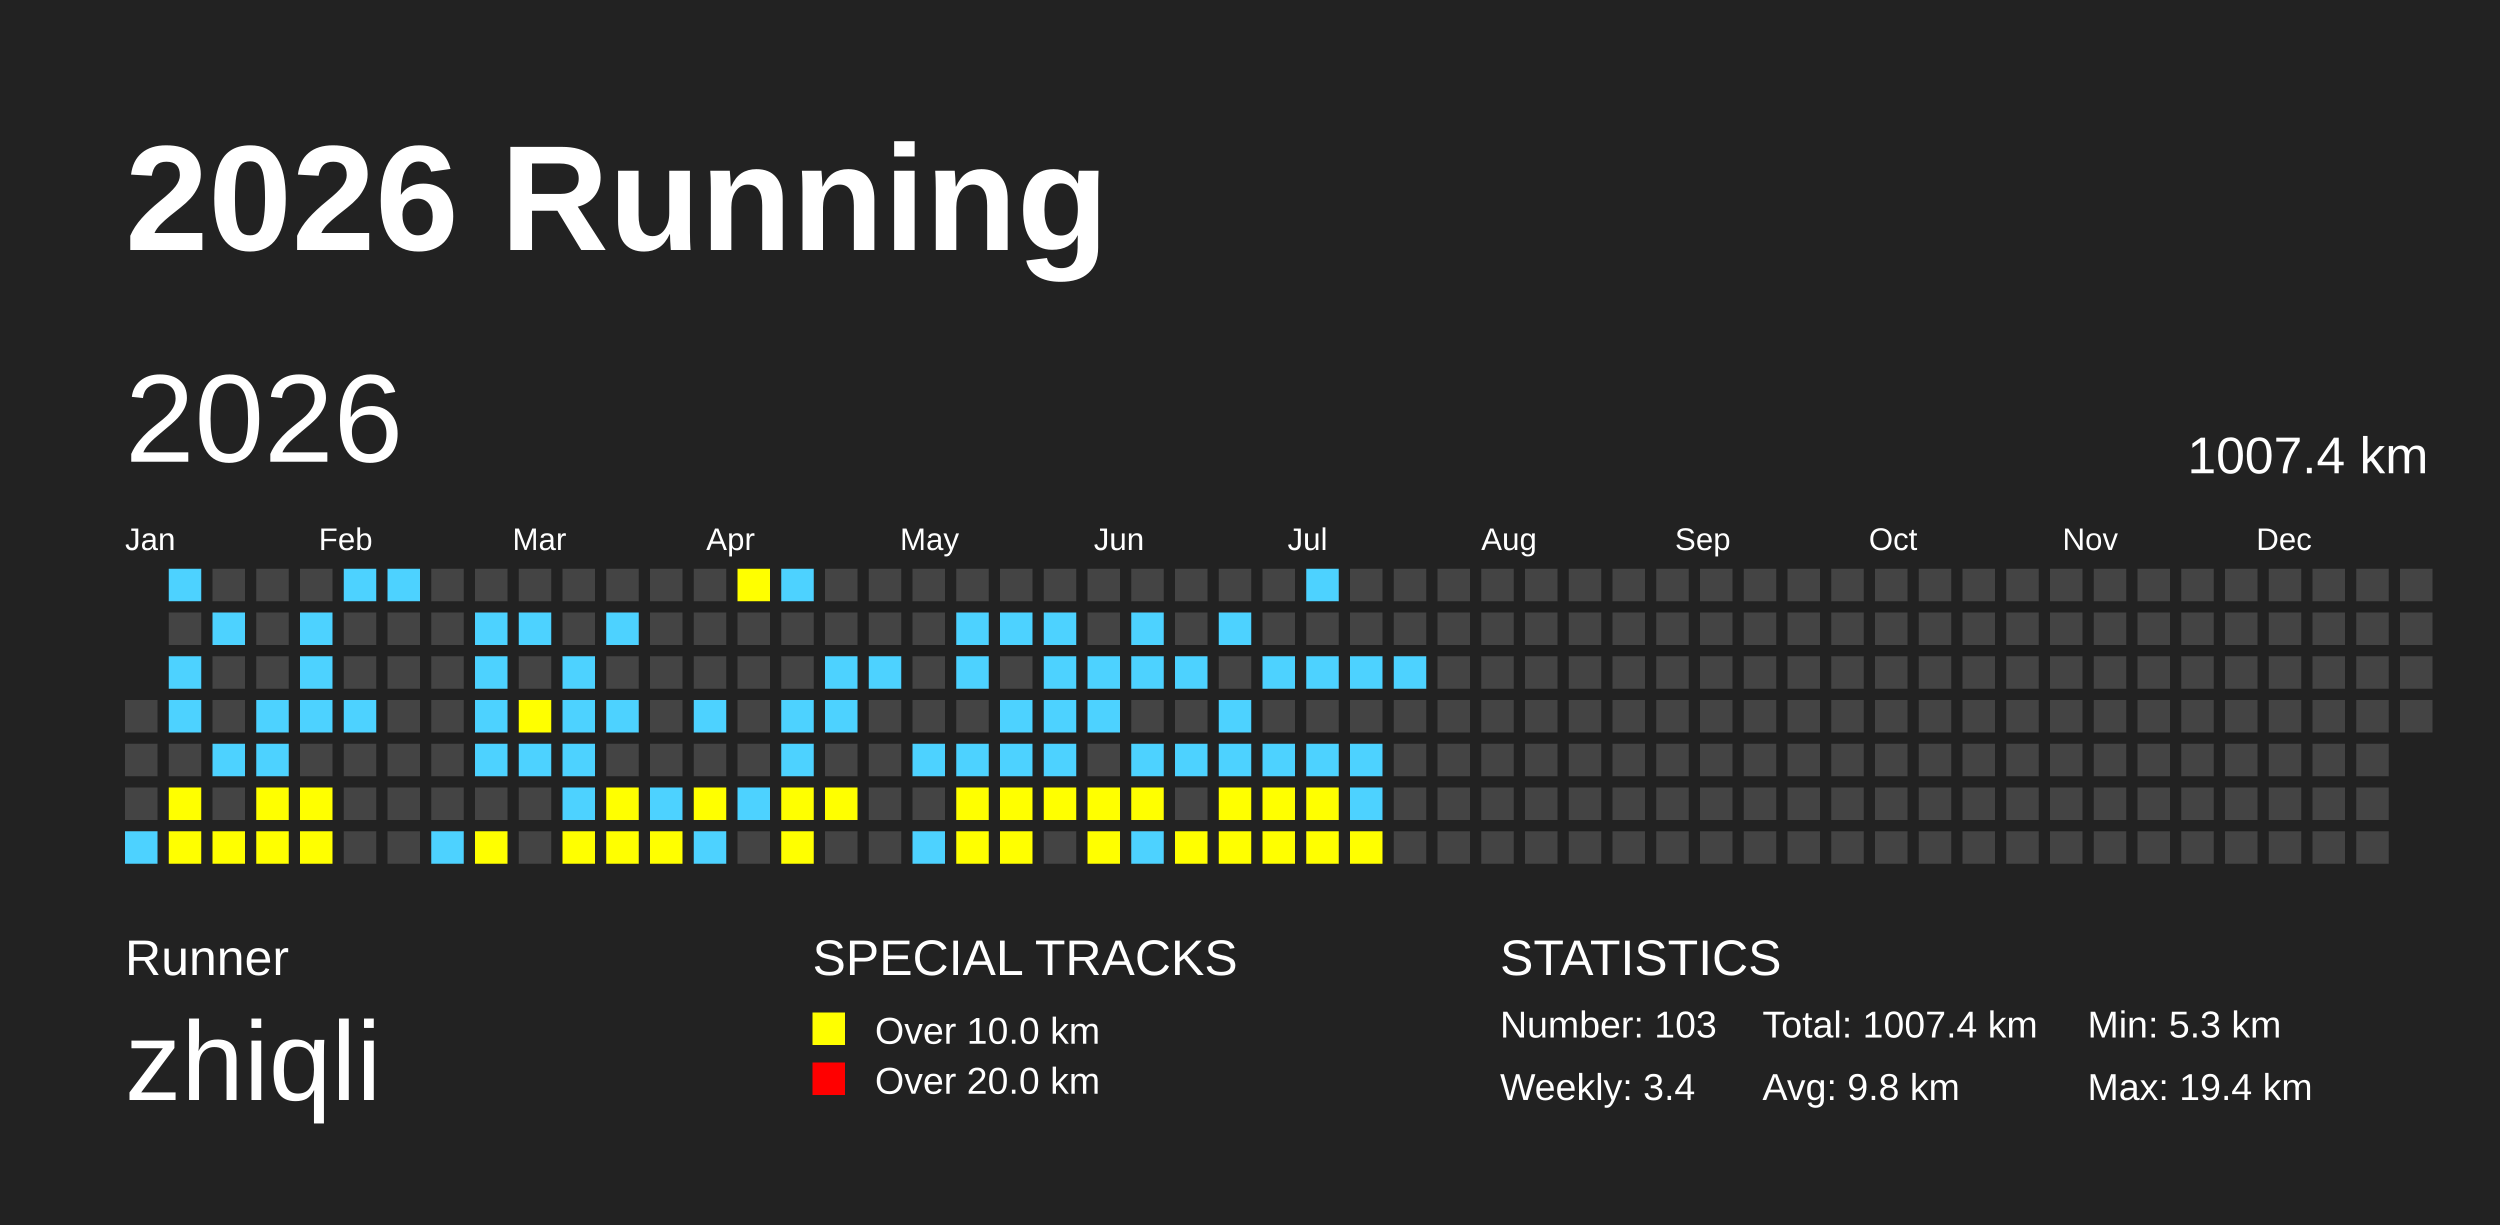
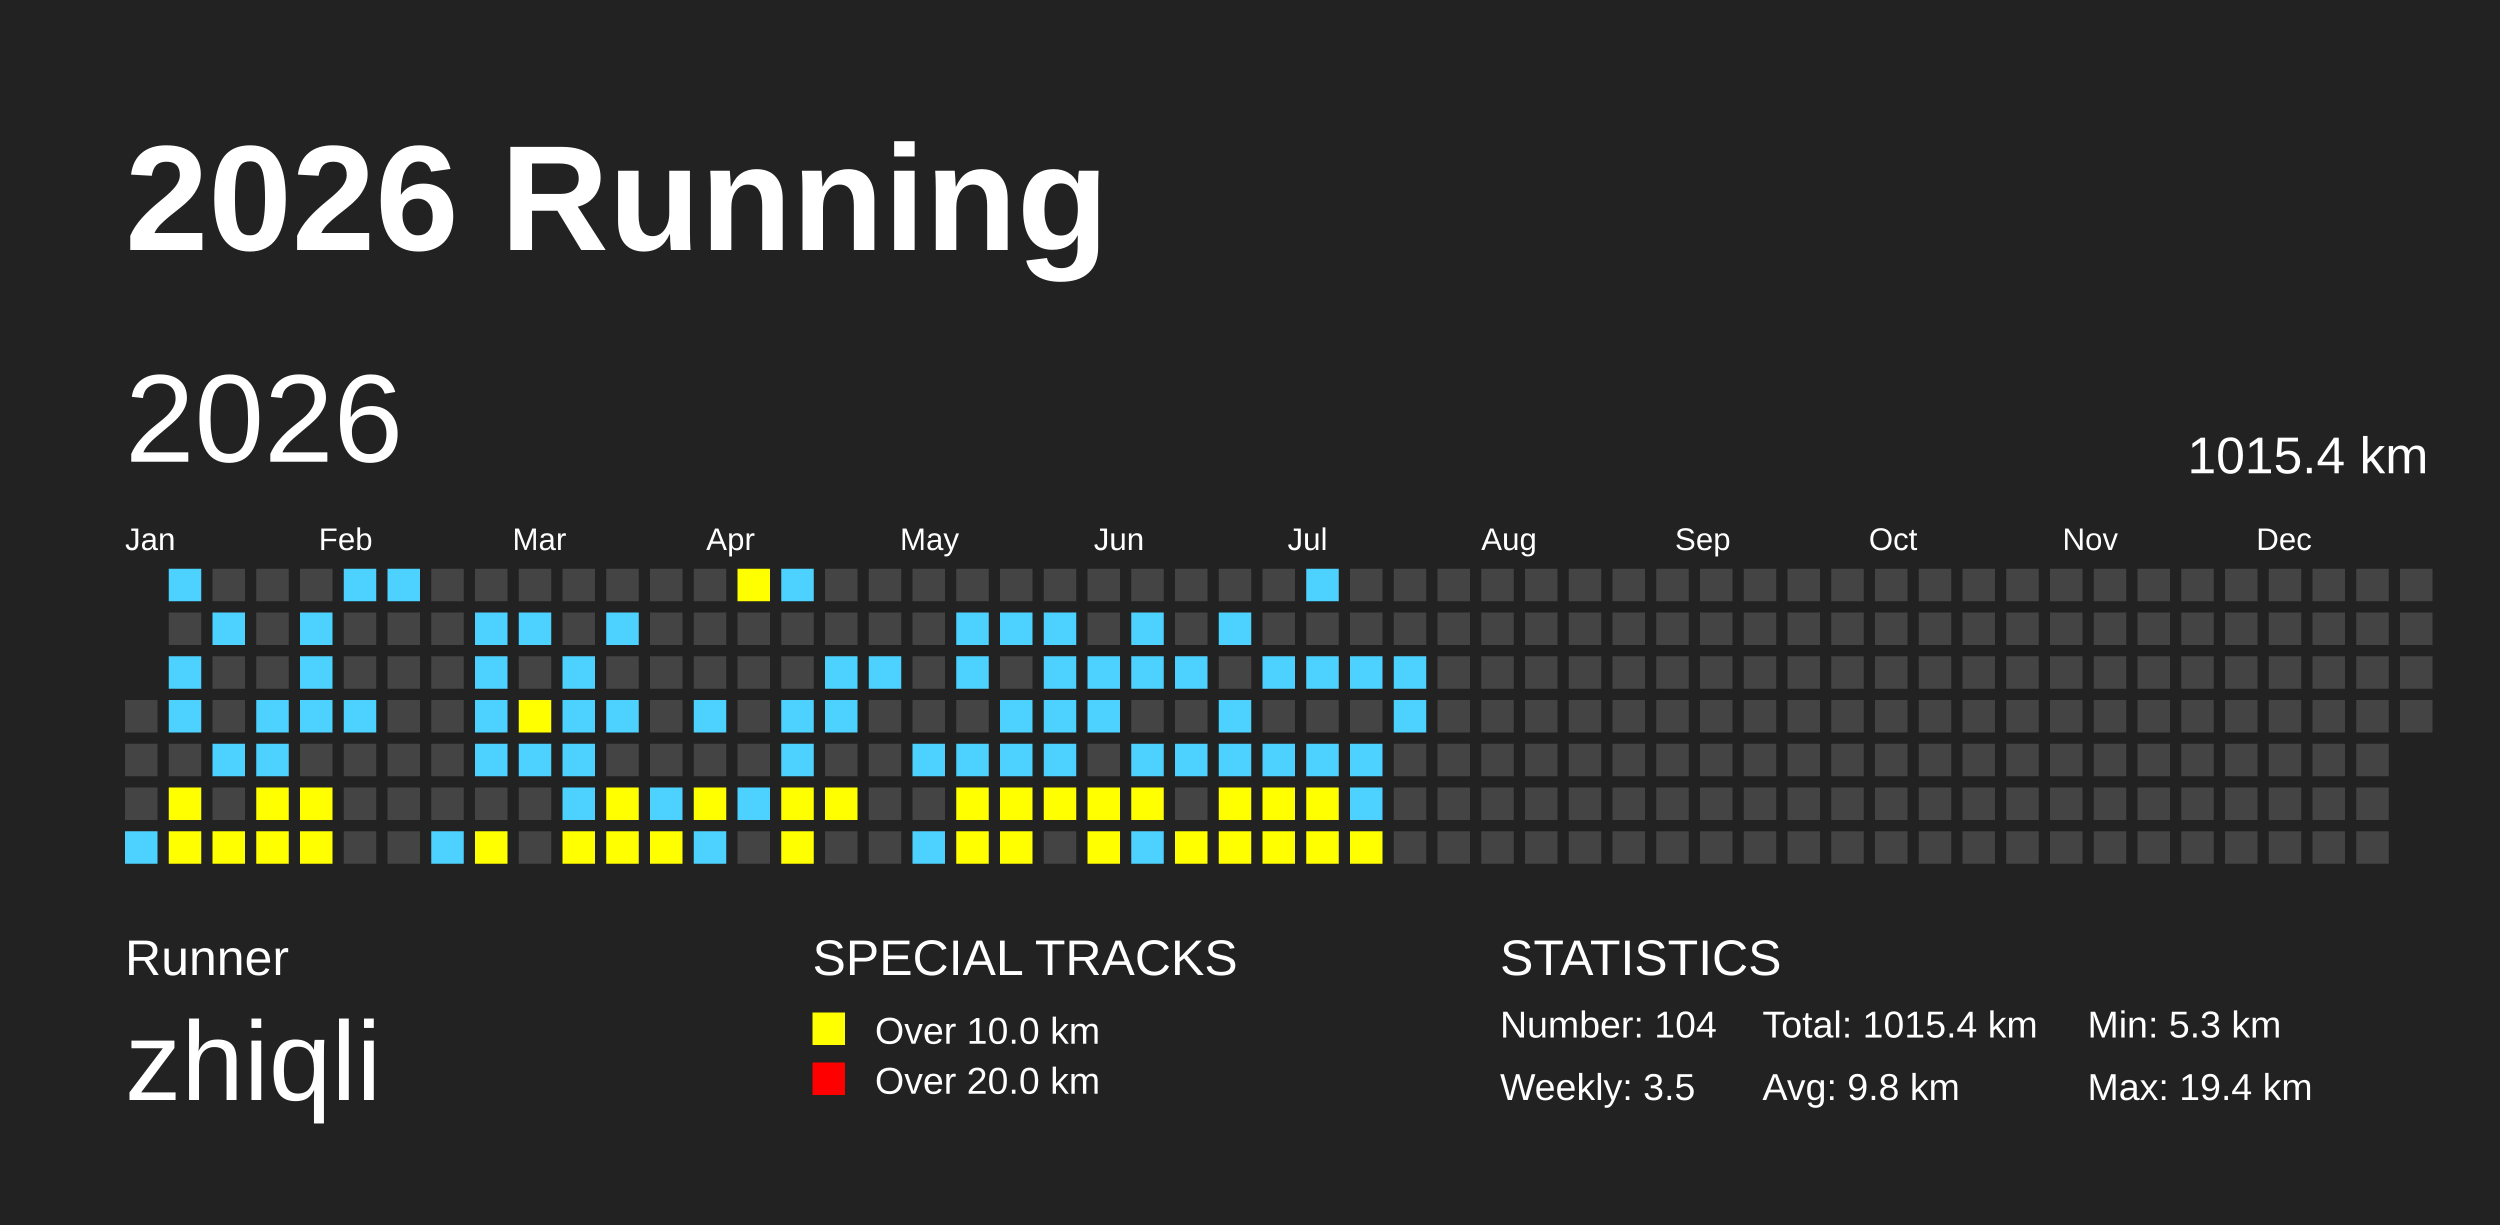
<svg xmlns="http://www.w3.org/2000/svg" baseProfile="full" height="98mm" version="1.1" viewBox="0,0,200,98" width="200mm">
  <defs />
  <rect fill="#222222" height="98" width="200" x="0" y="0" />
  <text fill="#FFFFFF" style="font-size:12px; font-family:Arial; font-weight:bold;" x="10" y="20">2026 Running</text>
  <text fill="#FFFFFF" style="font-size:4px; font-family:Arial" x="10" y="78">Runner</text>
  <text fill="#FFFFFF" style="font-size:9px; font-family:Arial" x="10" y="88">zhiqli</text>
  <text fill="#FFFFFF" style="font-size:4px; font-family:Arial" x="65" y="78">SPECIAL TRACKS</text>
  <rect fill="yellow" height="2.6" width="2.6" x="65" y="81" />
  <text fill="#FFFFFF" style="font-size:3px; font-family:Arial" x="70" y="83.5">Over 10.0 km</text>
  <rect fill="red" height="2.6" width="2.6" x="65" y="85" />
  <text fill="#FFFFFF" style="font-size:3px; font-family:Arial" x="70" y="87.5">Over 20.0 km</text>
  <text fill="#FFFFFF" style="font-size:4px; font-family:Arial" x="120" y="78">STATISTICS</text>
-   <text fill="#FFFFFF" style="font-size:3px; font-family:Arial" x="120" y="83">Number: 103</text>
-   <text fill="#FFFFFF" style="font-size:3px; font-family:Arial" x="120" y="88">Weekly: 3.4</text>
-   <text fill="#FFFFFF" style="font-size:3px; font-family:Arial" x="141" y="83">Total: 1007.4 km</text>
+   <text fill="#FFFFFF" style="font-size:3px; font-family:Arial" x="120" y="83">Number: 104</text>
+   <text fill="#FFFFFF" style="font-size:3px; font-family:Arial" x="120" y="88">Weekly: 3.5</text>
+   <text fill="#FFFFFF" style="font-size:3px; font-family:Arial" x="141" y="83">Total: 1015.4 km</text>
  <text fill="#FFFFFF" style="font-size:3px; font-family:Arial" x="141" y="88">Avg: 9.8 km</text>
  <text fill="#FFFFFF" style="font-size:3px; font-family:Arial" x="167" y="83">Min: 5.3 km</text>
  <text fill="#FFFFFF" style="font-size:3px; font-family:Arial" x="167" y="88">Max: 19.4 km</text>
  <text dominant-baseline="hanging" fill="#FFFFFF" style="font-size:10.0px; font-family:Arial;" x="10" y="30">2026</text>
-   <text dominant-baseline="hanging" fill="#FFFFFF" style="font-size:4.125px; font-family:Arial;" x="175" y="35">1007.4 km</text>
+   <text dominant-baseline="hanging" fill="#FFFFFF" style="font-size:4.125px; font-family:Arial;" x="175" y="35">1015.4 km</text>
  <text fill="#FFFFFF" style="font-size:2.5px; font-family:Arial" x="10.0" y="44">Jan</text>
  <text fill="#FFFFFF" style="font-size:2.5px; font-family:Arial" x="25.5" y="44">Feb</text>
  <text fill="#FFFFFF" style="font-size:2.5px; font-family:Arial" x="41.0" y="44">Mar</text>
  <text fill="#FFFFFF" style="font-size:2.5px; font-family:Arial" x="56.5" y="44">Apr</text>
  <text fill="#FFFFFF" style="font-size:2.5px; font-family:Arial" x="72.0" y="44">May</text>
  <text fill="#FFFFFF" style="font-size:2.5px; font-family:Arial" x="87.5" y="44">Jun</text>
  <text fill="#FFFFFF" style="font-size:2.5px; font-family:Arial" x="103.0" y="44">Jul</text>
  <text fill="#FFFFFF" style="font-size:2.5px; font-family:Arial" x="118.5" y="44">Aug</text>
  <text fill="#FFFFFF" style="font-size:2.5px; font-family:Arial" x="134.0" y="44">Sep</text>
  <text fill="#FFFFFF" style="font-size:2.5px; font-family:Arial" x="149.5" y="44">Oct</text>
  <text fill="#FFFFFF" style="font-size:2.5px; font-family:Arial" x="165.0" y="44">Nov</text>
  <text fill="#FFFFFF" style="font-size:2.5px; font-family:Arial" x="180.5" y="44">Dec</text>
  <rect fill="#444444" height="2.6" width="2.6" x="10.0" y="56.0" />
  <rect fill="#444444" height="2.6" width="2.6" x="10.0" y="59.5" />
  <rect fill="#444444" height="2.6" width="2.6" x="10.0" y="63.0" />
  <rect fill="#4DD2FF" height="2.6" width="2.6" x="10.0" y="66.5" />
  <rect fill="#4DD2FF" height="2.6" width="2.6" x="13.5" y="45.5" />
  <rect fill="#444444" height="2.6" width="2.6" x="13.5" y="49.0" />
  <rect fill="#4DD2FF" height="2.6" width="2.6" x="13.5" y="52.5" />
  <rect fill="#4DD2FF" height="2.6" width="2.6" x="13.5" y="56.0" />
  <rect fill="#444444" height="2.6" width="2.6" x="13.5" y="59.5" />
  <rect fill="yellow" height="2.6" width="2.6" x="13.5" y="63.0" />
  <rect fill="yellow" height="2.6" width="2.6" x="13.5" y="66.5" />
  <rect fill="#444444" height="2.6" width="2.6" x="17.0" y="45.5" />
  <rect fill="#4DD2FF" height="2.6" width="2.6" x="17.0" y="49.0" />
  <rect fill="#444444" height="2.6" width="2.6" x="17.0" y="52.5" />
  <rect fill="#444444" height="2.6" width="2.6" x="17.0" y="56.0" />
  <rect fill="#4DD2FF" height="2.6" width="2.6" x="17.0" y="59.5" />
  <rect fill="#444444" height="2.6" width="2.6" x="17.0" y="63.0" />
  <rect fill="yellow" height="2.6" width="2.6" x="17.0" y="66.5" />
  <rect fill="#444444" height="2.6" width="2.6" x="20.5" y="45.5" />
  <rect fill="#444444" height="2.6" width="2.6" x="20.5" y="49.0" />
  <rect fill="#444444" height="2.6" width="2.6" x="20.5" y="52.5" />
  <rect fill="#4DD2FF" height="2.6" width="2.6" x="20.5" y="56.0" />
  <rect fill="#4DD2FF" height="2.6" width="2.6" x="20.5" y="59.5" />
  <rect fill="yellow" height="2.6" width="2.6" x="20.5" y="63.0" />
  <rect fill="yellow" height="2.6" width="2.6" x="20.5" y="66.5" />
  <rect fill="#444444" height="2.6" width="2.6" x="24.0" y="45.5" />
  <rect fill="#4DD2FF" height="2.6" width="2.6" x="24.0" y="49.0" />
  <rect fill="#4DD2FF" height="2.6" width="2.6" x="24.0" y="52.5" />
  <rect fill="#4DD2FF" height="2.6" width="2.6" x="24.0" y="56.0" />
  <rect fill="#444444" height="2.6" width="2.6" x="24.0" y="59.5" />
  <rect fill="yellow" height="2.6" width="2.6" x="24.0" y="63.0" />
  <rect fill="yellow" height="2.6" width="2.6" x="24.0" y="66.5" />
  <rect fill="#4DD2FF" height="2.6" width="2.6" x="27.5" y="45.5" />
  <rect fill="#444444" height="2.6" width="2.6" x="27.5" y="49.0" />
  <rect fill="#444444" height="2.6" width="2.6" x="27.5" y="52.5" />
  <rect fill="#4DD2FF" height="2.6" width="2.6" x="27.5" y="56.0" />
  <rect fill="#444444" height="2.6" width="2.6" x="27.5" y="59.5" />
  <rect fill="#444444" height="2.6" width="2.6" x="27.5" y="63.0" />
  <rect fill="#444444" height="2.6" width="2.6" x="27.5" y="66.5" />
  <rect fill="#4DD2FF" height="2.6" width="2.6" x="31.0" y="45.5" />
  <rect fill="#444444" height="2.6" width="2.6" x="31.0" y="49.0" />
  <rect fill="#444444" height="2.6" width="2.6" x="31.0" y="52.5" />
  <rect fill="#444444" height="2.6" width="2.6" x="31.0" y="56.0" />
  <rect fill="#444444" height="2.6" width="2.6" x="31.0" y="59.5" />
  <rect fill="#444444" height="2.6" width="2.6" x="31.0" y="63.0" />
  <rect fill="#444444" height="2.6" width="2.6" x="31.0" y="66.5" />
  <rect fill="#444444" height="2.6" width="2.6" x="34.5" y="45.5" />
  <rect fill="#444444" height="2.6" width="2.6" x="34.5" y="49.0" />
  <rect fill="#444444" height="2.6" width="2.6" x="34.5" y="52.5" />
  <rect fill="#444444" height="2.6" width="2.6" x="34.5" y="56.0" />
  <rect fill="#444444" height="2.6" width="2.6" x="34.5" y="59.5" />
  <rect fill="#444444" height="2.6" width="2.6" x="34.5" y="63.0" />
  <rect fill="#4DD2FF" height="2.6" width="2.6" x="34.5" y="66.5" />
  <rect fill="#444444" height="2.6" width="2.6" x="38.0" y="45.5" />
  <rect fill="#4DD2FF" height="2.6" width="2.6" x="38.0" y="49.0" />
  <rect fill="#4DD2FF" height="2.6" width="2.6" x="38.0" y="52.5" />
  <rect fill="#4DD2FF" height="2.6" width="2.6" x="38.0" y="56.0" />
  <rect fill="#4DD2FF" height="2.6" width="2.6" x="38.0" y="59.5" />
  <rect fill="#444444" height="2.6" width="2.6" x="38.0" y="63.0" />
  <rect fill="yellow" height="2.6" width="2.6" x="38.0" y="66.5" />
  <rect fill="#444444" height="2.6" width="2.6" x="41.5" y="45.5" />
  <rect fill="#4DD2FF" height="2.6" width="2.6" x="41.5" y="49.0" />
  <rect fill="#444444" height="2.6" width="2.6" x="41.5" y="52.5" />
  <rect fill="yellow" height="2.6" width="2.6" x="41.5" y="56.0" />
  <rect fill="#4DD2FF" height="2.6" width="2.6" x="41.5" y="59.5" />
  <rect fill="#444444" height="2.6" width="2.6" x="41.5" y="63.0" />
  <rect fill="#444444" height="2.6" width="2.6" x="41.5" y="66.5" />
  <rect fill="#444444" height="2.6" width="2.6" x="45.0" y="45.5" />
  <rect fill="#444444" height="2.6" width="2.6" x="45.0" y="49.0" />
  <rect fill="#4DD2FF" height="2.6" width="2.6" x="45.0" y="52.5" />
  <rect fill="#4DD2FF" height="2.6" width="2.6" x="45.0" y="56.0" />
  <rect fill="#4DD2FF" height="2.6" width="2.6" x="45.0" y="59.5" />
  <rect fill="#4DD2FF" height="2.6" width="2.6" x="45.0" y="63.0" />
  <rect fill="yellow" height="2.6" width="2.6" x="45.0" y="66.5" />
  <rect fill="#444444" height="2.6" width="2.6" x="48.5" y="45.5" />
  <rect fill="#4DD2FF" height="2.6" width="2.6" x="48.5" y="49.0" />
  <rect fill="#444444" height="2.6" width="2.6" x="48.5" y="52.5" />
  <rect fill="#4DD2FF" height="2.6" width="2.6" x="48.5" y="56.0" />
  <rect fill="#444444" height="2.6" width="2.6" x="48.5" y="59.5" />
  <rect fill="yellow" height="2.6" width="2.6" x="48.5" y="63.0" />
  <rect fill="yellow" height="2.6" width="2.6" x="48.5" y="66.5" />
  <rect fill="#444444" height="2.6" width="2.6" x="52.0" y="45.5" />
  <rect fill="#444444" height="2.6" width="2.6" x="52.0" y="49.0" />
  <rect fill="#444444" height="2.6" width="2.6" x="52.0" y="52.5" />
  <rect fill="#444444" height="2.6" width="2.6" x="52.0" y="56.0" />
  <rect fill="#444444" height="2.6" width="2.6" x="52.0" y="59.5" />
  <rect fill="#4DD2FF" height="2.6" width="2.6" x="52.0" y="63.0" />
  <rect fill="yellow" height="2.6" width="2.6" x="52.0" y="66.5" />
  <rect fill="#444444" height="2.6" width="2.6" x="55.5" y="45.5" />
  <rect fill="#444444" height="2.6" width="2.6" x="55.5" y="49.0" />
  <rect fill="#444444" height="2.6" width="2.6" x="55.5" y="52.5" />
  <rect fill="#4DD2FF" height="2.6" width="2.6" x="55.5" y="56.0" />
  <rect fill="#444444" height="2.6" width="2.6" x="55.5" y="59.5" />
  <rect fill="yellow" height="2.6" width="2.6" x="55.5" y="63.0" />
  <rect fill="#4DD2FF" height="2.6" width="2.6" x="55.5" y="66.5" />
  <rect fill="yellow" height="2.6" width="2.6" x="59.0" y="45.5" />
  <rect fill="#444444" height="2.6" width="2.6" x="59.0" y="49.0" />
  <rect fill="#444444" height="2.6" width="2.6" x="59.0" y="52.5" />
  <rect fill="#444444" height="2.6" width="2.6" x="59.0" y="56.0" />
  <rect fill="#444444" height="2.6" width="2.6" x="59.0" y="59.5" />
  <rect fill="#4DD2FF" height="2.6" width="2.6" x="59.0" y="63.0" />
  <rect fill="#444444" height="2.6" width="2.6" x="59.0" y="66.5" />
  <rect fill="#4DD2FF" height="2.6" width="2.6" x="62.5" y="45.5" />
  <rect fill="#444444" height="2.6" width="2.6" x="62.5" y="49.0" />
  <rect fill="#444444" height="2.6" width="2.6" x="62.5" y="52.5" />
  <rect fill="#4DD2FF" height="2.6" width="2.6" x="62.5" y="56.0" />
  <rect fill="#4DD2FF" height="2.6" width="2.6" x="62.5" y="59.5" />
  <rect fill="yellow" height="2.6" width="2.6" x="62.5" y="63.0" />
  <rect fill="yellow" height="2.6" width="2.6" x="62.5" y="66.5" />
  <rect fill="#444444" height="2.6" width="2.6" x="66.0" y="45.5" />
  <rect fill="#444444" height="2.6" width="2.6" x="66.0" y="49.0" />
  <rect fill="#4DD2FF" height="2.6" width="2.6" x="66.0" y="52.5" />
  <rect fill="#4DD2FF" height="2.6" width="2.6" x="66.0" y="56.0" />
  <rect fill="#444444" height="2.6" width="2.6" x="66.0" y="59.5" />
  <rect fill="yellow" height="2.6" width="2.6" x="66.0" y="63.0" />
  <rect fill="#444444" height="2.6" width="2.6" x="66.0" y="66.5" />
  <rect fill="#444444" height="2.6" width="2.6" x="69.5" y="45.5" />
  <rect fill="#444444" height="2.6" width="2.6" x="69.5" y="49.0" />
  <rect fill="#4DD2FF" height="2.6" width="2.6" x="69.5" y="52.5" />
  <rect fill="#444444" height="2.6" width="2.6" x="69.5" y="56.0" />
  <rect fill="#444444" height="2.6" width="2.6" x="69.5" y="59.5" />
  <rect fill="#444444" height="2.6" width="2.6" x="69.5" y="63.0" />
  <rect fill="#444444" height="2.6" width="2.6" x="69.5" y="66.5" />
  <rect fill="#444444" height="2.6" width="2.6" x="73.0" y="45.5" />
  <rect fill="#444444" height="2.6" width="2.6" x="73.0" y="49.0" />
  <rect fill="#444444" height="2.6" width="2.6" x="73.0" y="52.5" />
  <rect fill="#444444" height="2.6" width="2.6" x="73.0" y="56.0" />
  <rect fill="#4DD2FF" height="2.6" width="2.6" x="73.0" y="59.5" />
  <rect fill="#444444" height="2.6" width="2.6" x="73.0" y="63.0" />
  <rect fill="#4DD2FF" height="2.6" width="2.6" x="73.0" y="66.5" />
  <rect fill="#444444" height="2.6" width="2.6" x="76.5" y="45.5" />
  <rect fill="#4DD2FF" height="2.6" width="2.6" x="76.5" y="49.0" />
  <rect fill="#4DD2FF" height="2.6" width="2.6" x="76.5" y="52.5" />
  <rect fill="#444444" height="2.6" width="2.6" x="76.5" y="56.0" />
  <rect fill="#4DD2FF" height="2.6" width="2.6" x="76.5" y="59.5" />
  <rect fill="yellow" height="2.6" width="2.6" x="76.5" y="63.0" />
  <rect fill="yellow" height="2.6" width="2.6" x="76.5" y="66.5" />
  <rect fill="#444444" height="2.6" width="2.6" x="80.0" y="45.5" />
  <rect fill="#4DD2FF" height="2.6" width="2.6" x="80.0" y="49.0" />
  <rect fill="#444444" height="2.6" width="2.6" x="80.0" y="52.5" />
  <rect fill="#4DD2FF" height="2.6" width="2.6" x="80.0" y="56.0" />
  <rect fill="#4DD2FF" height="2.6" width="2.6" x="80.0" y="59.5" />
  <rect fill="yellow" height="2.6" width="2.6" x="80.0" y="63.0" />
  <rect fill="yellow" height="2.6" width="2.6" x="80.0" y="66.5" />
  <rect fill="#444444" height="2.6" width="2.6" x="83.5" y="45.5" />
  <rect fill="#4DD2FF" height="2.6" width="2.6" x="83.5" y="49.0" />
  <rect fill="#4DD2FF" height="2.6" width="2.6" x="83.5" y="52.5" />
  <rect fill="#4DD2FF" height="2.6" width="2.6" x="83.5" y="56.0" />
  <rect fill="#4DD2FF" height="2.6" width="2.6" x="83.5" y="59.5" />
  <rect fill="yellow" height="2.6" width="2.6" x="83.5" y="63.0" />
  <rect fill="#444444" height="2.6" width="2.6" x="83.5" y="66.5" />
  <rect fill="#444444" height="2.6" width="2.6" x="87.0" y="45.5" />
  <rect fill="#444444" height="2.6" width="2.6" x="87.0" y="49.0" />
  <rect fill="#4DD2FF" height="2.6" width="2.6" x="87.0" y="52.5" />
  <rect fill="#4DD2FF" height="2.6" width="2.6" x="87.0" y="56.0" />
  <rect fill="#444444" height="2.6" width="2.6" x="87.0" y="59.5" />
  <rect fill="yellow" height="2.6" width="2.6" x="87.0" y="63.0" />
  <rect fill="yellow" height="2.6" width="2.6" x="87.0" y="66.5" />
  <rect fill="#444444" height="2.6" width="2.6" x="90.5" y="45.5" />
  <rect fill="#4DD2FF" height="2.6" width="2.6" x="90.5" y="49.0" />
  <rect fill="#4DD2FF" height="2.6" width="2.6" x="90.5" y="52.5" />
  <rect fill="#444444" height="2.6" width="2.6" x="90.5" y="56.0" />
  <rect fill="#4DD2FF" height="2.6" width="2.6" x="90.5" y="59.5" />
  <rect fill="yellow" height="2.6" width="2.6" x="90.5" y="63.0" />
  <rect fill="#4DD2FF" height="2.6" width="2.6" x="90.5" y="66.5" />
  <rect fill="#444444" height="2.6" width="2.6" x="94.0" y="45.5" />
  <rect fill="#444444" height="2.6" width="2.6" x="94.0" y="49.0" />
  <rect fill="#4DD2FF" height="2.6" width="2.6" x="94.0" y="52.5" />
  <rect fill="#444444" height="2.6" width="2.6" x="94.0" y="56.0" />
  <rect fill="#4DD2FF" height="2.6" width="2.6" x="94.0" y="59.5" />
  <rect fill="#444444" height="2.6" width="2.6" x="94.0" y="63.0" />
  <rect fill="yellow" height="2.6" width="2.6" x="94.0" y="66.5" />
  <rect fill="#444444" height="2.6" width="2.6" x="97.5" y="45.5" />
  <rect fill="#4DD2FF" height="2.6" width="2.6" x="97.5" y="49.0" />
  <rect fill="#444444" height="2.6" width="2.6" x="97.5" y="52.5" />
  <rect fill="#4DD2FF" height="2.6" width="2.6" x="97.5" y="56.0" />
  <rect fill="#4DD2FF" height="2.6" width="2.6" x="97.5" y="59.5" />
  <rect fill="yellow" height="2.6" width="2.6" x="97.5" y="63.0" />
  <rect fill="yellow" height="2.6" width="2.6" x="97.5" y="66.5" />
  <rect fill="#444444" height="2.6" width="2.6" x="101.0" y="45.5" />
  <rect fill="#444444" height="2.6" width="2.6" x="101.0" y="49.0" />
  <rect fill="#4DD2FF" height="2.6" width="2.6" x="101.0" y="52.5" />
  <rect fill="#444444" height="2.6" width="2.6" x="101.0" y="56.0" />
  <rect fill="#4DD2FF" height="2.6" width="2.6" x="101.0" y="59.5" />
  <rect fill="yellow" height="2.6" width="2.6" x="101.0" y="63.0" />
  <rect fill="yellow" height="2.6" width="2.6" x="101.0" y="66.5" />
  <rect fill="#4DD2FF" height="2.6" width="2.6" x="104.5" y="45.5" />
  <rect fill="#444444" height="2.6" width="2.6" x="104.5" y="49.0" />
  <rect fill="#4DD2FF" height="2.6" width="2.6" x="104.5" y="52.5" />
  <rect fill="#444444" height="2.6" width="2.6" x="104.5" y="56.0" />
  <rect fill="#4DD2FF" height="2.6" width="2.6" x="104.5" y="59.5" />
  <rect fill="yellow" height="2.6" width="2.6" x="104.5" y="63.0" />
  <rect fill="yellow" height="2.6" width="2.6" x="104.5" y="66.5" />
  <rect fill="#444444" height="2.6" width="2.6" x="108.0" y="45.5" />
  <rect fill="#444444" height="2.6" width="2.6" x="108.0" y="49.0" />
  <rect fill="#4DD2FF" height="2.6" width="2.6" x="108.0" y="52.5" />
  <rect fill="#444444" height="2.6" width="2.6" x="108.0" y="56.0" />
  <rect fill="#4DD2FF" height="2.6" width="2.6" x="108.0" y="59.5" />
  <rect fill="#4DD2FF" height="2.6" width="2.6" x="108.0" y="63.0" />
  <rect fill="yellow" height="2.6" width="2.6" x="108.0" y="66.5" />
  <rect fill="#444444" height="2.6" width="2.6" x="111.5" y="45.5" />
  <rect fill="#444444" height="2.6" width="2.6" x="111.5" y="49.0" />
  <rect fill="#4DD2FF" height="2.6" width="2.6" x="111.5" y="52.5" />
-   <rect fill="#444444" height="2.6" width="2.6" x="111.5" y="56.0" />
+   <rect fill="#4DD2FF" height="2.6" width="2.6" x="111.5" y="56.0" />
  <rect fill="#444444" height="2.6" width="2.6" x="111.5" y="59.5" />
  <rect fill="#444444" height="2.6" width="2.6" x="111.5" y="63.0" />
  <rect fill="#444444" height="2.6" width="2.6" x="111.5" y="66.5" />
  <rect fill="#444444" height="2.6" width="2.6" x="115.0" y="45.5" />
  <rect fill="#444444" height="2.6" width="2.6" x="115.0" y="49.0" />
  <rect fill="#444444" height="2.6" width="2.6" x="115.0" y="52.5" />
  <rect fill="#444444" height="2.6" width="2.6" x="115.0" y="56.0" />
  <rect fill="#444444" height="2.6" width="2.6" x="115.0" y="59.5" />
  <rect fill="#444444" height="2.6" width="2.6" x="115.0" y="63.0" />
  <rect fill="#444444" height="2.6" width="2.6" x="115.0" y="66.5" />
  <rect fill="#444444" height="2.6" width="2.6" x="118.5" y="45.5" />
  <rect fill="#444444" height="2.6" width="2.6" x="118.5" y="49.0" />
  <rect fill="#444444" height="2.6" width="2.6" x="118.5" y="52.5" />
  <rect fill="#444444" height="2.6" width="2.6" x="118.5" y="56.0" />
  <rect fill="#444444" height="2.6" width="2.6" x="118.5" y="59.5" />
  <rect fill="#444444" height="2.6" width="2.6" x="118.5" y="63.0" />
  <rect fill="#444444" height="2.6" width="2.6" x="118.5" y="66.5" />
  <rect fill="#444444" height="2.6" width="2.6" x="122.0" y="45.5" />
  <rect fill="#444444" height="2.6" width="2.6" x="122.0" y="49.0" />
  <rect fill="#444444" height="2.6" width="2.6" x="122.0" y="52.5" />
  <rect fill="#444444" height="2.6" width="2.6" x="122.0" y="56.0" />
  <rect fill="#444444" height="2.6" width="2.6" x="122.0" y="59.5" />
  <rect fill="#444444" height="2.6" width="2.6" x="122.0" y="63.0" />
  <rect fill="#444444" height="2.6" width="2.6" x="122.0" y="66.5" />
  <rect fill="#444444" height="2.6" width="2.6" x="125.5" y="45.5" />
  <rect fill="#444444" height="2.6" width="2.6" x="125.5" y="49.0" />
  <rect fill="#444444" height="2.6" width="2.6" x="125.5" y="52.5" />
  <rect fill="#444444" height="2.6" width="2.6" x="125.5" y="56.0" />
  <rect fill="#444444" height="2.6" width="2.6" x="125.5" y="59.5" />
  <rect fill="#444444" height="2.6" width="2.6" x="125.5" y="63.0" />
  <rect fill="#444444" height="2.6" width="2.6" x="125.5" y="66.5" />
  <rect fill="#444444" height="2.6" width="2.6" x="129.0" y="45.5" />
  <rect fill="#444444" height="2.6" width="2.6" x="129.0" y="49.0" />
  <rect fill="#444444" height="2.6" width="2.6" x="129.0" y="52.5" />
  <rect fill="#444444" height="2.6" width="2.6" x="129.0" y="56.0" />
  <rect fill="#444444" height="2.6" width="2.6" x="129.0" y="59.5" />
  <rect fill="#444444" height="2.6" width="2.6" x="129.0" y="63.0" />
  <rect fill="#444444" height="2.6" width="2.6" x="129.0" y="66.5" />
  <rect fill="#444444" height="2.6" width="2.6" x="132.5" y="45.5" />
  <rect fill="#444444" height="2.6" width="2.6" x="132.5" y="49.0" />
  <rect fill="#444444" height="2.6" width="2.6" x="132.5" y="52.5" />
  <rect fill="#444444" height="2.6" width="2.6" x="132.5" y="56.0" />
  <rect fill="#444444" height="2.6" width="2.6" x="132.5" y="59.5" />
  <rect fill="#444444" height="2.6" width="2.6" x="132.5" y="63.0" />
  <rect fill="#444444" height="2.6" width="2.6" x="132.5" y="66.5" />
  <rect fill="#444444" height="2.6" width="2.6" x="136.0" y="45.5" />
  <rect fill="#444444" height="2.6" width="2.6" x="136.0" y="49.0" />
  <rect fill="#444444" height="2.6" width="2.6" x="136.0" y="52.5" />
  <rect fill="#444444" height="2.6" width="2.6" x="136.0" y="56.0" />
  <rect fill="#444444" height="2.6" width="2.6" x="136.0" y="59.5" />
  <rect fill="#444444" height="2.6" width="2.6" x="136.0" y="63.0" />
  <rect fill="#444444" height="2.6" width="2.6" x="136.0" y="66.5" />
  <rect fill="#444444" height="2.6" width="2.6" x="139.5" y="45.5" />
  <rect fill="#444444" height="2.6" width="2.6" x="139.5" y="49.0" />
  <rect fill="#444444" height="2.6" width="2.6" x="139.5" y="52.5" />
  <rect fill="#444444" height="2.6" width="2.6" x="139.5" y="56.0" />
  <rect fill="#444444" height="2.6" width="2.6" x="139.5" y="59.5" />
  <rect fill="#444444" height="2.6" width="2.6" x="139.5" y="63.0" />
  <rect fill="#444444" height="2.6" width="2.6" x="139.5" y="66.5" />
  <rect fill="#444444" height="2.6" width="2.6" x="143.0" y="45.5" />
  <rect fill="#444444" height="2.6" width="2.6" x="143.0" y="49.0" />
  <rect fill="#444444" height="2.6" width="2.6" x="143.0" y="52.5" />
  <rect fill="#444444" height="2.6" width="2.6" x="143.0" y="56.0" />
  <rect fill="#444444" height="2.6" width="2.6" x="143.0" y="59.5" />
  <rect fill="#444444" height="2.6" width="2.6" x="143.0" y="63.0" />
  <rect fill="#444444" height="2.6" width="2.6" x="143.0" y="66.5" />
  <rect fill="#444444" height="2.6" width="2.6" x="146.5" y="45.5" />
  <rect fill="#444444" height="2.6" width="2.6" x="146.5" y="49.0" />
  <rect fill="#444444" height="2.6" width="2.6" x="146.5" y="52.5" />
  <rect fill="#444444" height="2.6" width="2.6" x="146.5" y="56.0" />
  <rect fill="#444444" height="2.6" width="2.6" x="146.5" y="59.5" />
  <rect fill="#444444" height="2.6" width="2.6" x="146.5" y="63.0" />
  <rect fill="#444444" height="2.6" width="2.6" x="146.5" y="66.5" />
  <rect fill="#444444" height="2.6" width="2.6" x="150.0" y="45.5" />
  <rect fill="#444444" height="2.6" width="2.6" x="150.0" y="49.0" />
  <rect fill="#444444" height="2.6" width="2.6" x="150.0" y="52.5" />
  <rect fill="#444444" height="2.6" width="2.6" x="150.0" y="56.0" />
  <rect fill="#444444" height="2.6" width="2.6" x="150.0" y="59.5" />
  <rect fill="#444444" height="2.6" width="2.6" x="150.0" y="63.0" />
  <rect fill="#444444" height="2.6" width="2.6" x="150.0" y="66.5" />
  <rect fill="#444444" height="2.6" width="2.6" x="153.5" y="45.5" />
  <rect fill="#444444" height="2.6" width="2.6" x="153.5" y="49.0" />
  <rect fill="#444444" height="2.6" width="2.6" x="153.5" y="52.5" />
  <rect fill="#444444" height="2.6" width="2.6" x="153.5" y="56.0" />
  <rect fill="#444444" height="2.6" width="2.6" x="153.5" y="59.5" />
  <rect fill="#444444" height="2.6" width="2.6" x="153.5" y="63.0" />
  <rect fill="#444444" height="2.6" width="2.6" x="153.5" y="66.5" />
  <rect fill="#444444" height="2.6" width="2.6" x="157.0" y="45.5" />
  <rect fill="#444444" height="2.6" width="2.6" x="157.0" y="49.0" />
  <rect fill="#444444" height="2.6" width="2.6" x="157.0" y="52.5" />
  <rect fill="#444444" height="2.6" width="2.6" x="157.0" y="56.0" />
  <rect fill="#444444" height="2.6" width="2.6" x="157.0" y="59.5" />
  <rect fill="#444444" height="2.6" width="2.6" x="157.0" y="63.0" />
  <rect fill="#444444" height="2.6" width="2.6" x="157.0" y="66.5" />
  <rect fill="#444444" height="2.6" width="2.6" x="160.5" y="45.5" />
  <rect fill="#444444" height="2.6" width="2.6" x="160.5" y="49.0" />
  <rect fill="#444444" height="2.6" width="2.6" x="160.5" y="52.5" />
  <rect fill="#444444" height="2.6" width="2.6" x="160.5" y="56.0" />
  <rect fill="#444444" height="2.6" width="2.6" x="160.5" y="59.5" />
  <rect fill="#444444" height="2.6" width="2.6" x="160.5" y="63.0" />
  <rect fill="#444444" height="2.6" width="2.6" x="160.5" y="66.5" />
  <rect fill="#444444" height="2.6" width="2.6" x="164.0" y="45.5" />
  <rect fill="#444444" height="2.6" width="2.6" x="164.0" y="49.0" />
  <rect fill="#444444" height="2.6" width="2.6" x="164.0" y="52.5" />
  <rect fill="#444444" height="2.6" width="2.6" x="164.0" y="56.0" />
  <rect fill="#444444" height="2.6" width="2.6" x="164.0" y="59.5" />
  <rect fill="#444444" height="2.6" width="2.6" x="164.0" y="63.0" />
  <rect fill="#444444" height="2.6" width="2.6" x="164.0" y="66.5" />
  <rect fill="#444444" height="2.6" width="2.6" x="167.5" y="45.5" />
  <rect fill="#444444" height="2.6" width="2.6" x="167.5" y="49.0" />
  <rect fill="#444444" height="2.6" width="2.6" x="167.5" y="52.5" />
  <rect fill="#444444" height="2.6" width="2.6" x="167.5" y="56.0" />
  <rect fill="#444444" height="2.6" width="2.6" x="167.5" y="59.5" />
  <rect fill="#444444" height="2.6" width="2.6" x="167.5" y="63.0" />
  <rect fill="#444444" height="2.6" width="2.6" x="167.5" y="66.5" />
  <rect fill="#444444" height="2.6" width="2.6" x="171.0" y="45.5" />
  <rect fill="#444444" height="2.6" width="2.6" x="171.0" y="49.0" />
  <rect fill="#444444" height="2.6" width="2.6" x="171.0" y="52.5" />
  <rect fill="#444444" height="2.6" width="2.6" x="171.0" y="56.0" />
  <rect fill="#444444" height="2.6" width="2.6" x="171.0" y="59.5" />
  <rect fill="#444444" height="2.6" width="2.6" x="171.0" y="63.0" />
  <rect fill="#444444" height="2.6" width="2.6" x="171.0" y="66.5" />
  <rect fill="#444444" height="2.6" width="2.6" x="174.5" y="45.5" />
  <rect fill="#444444" height="2.6" width="2.6" x="174.5" y="49.0" />
  <rect fill="#444444" height="2.6" width="2.6" x="174.5" y="52.5" />
  <rect fill="#444444" height="2.6" width="2.6" x="174.5" y="56.0" />
  <rect fill="#444444" height="2.6" width="2.6" x="174.5" y="59.5" />
  <rect fill="#444444" height="2.6" width="2.6" x="174.5" y="63.0" />
  <rect fill="#444444" height="2.6" width="2.6" x="174.5" y="66.5" />
  <rect fill="#444444" height="2.6" width="2.6" x="178.0" y="45.5" />
  <rect fill="#444444" height="2.6" width="2.6" x="178.0" y="49.0" />
  <rect fill="#444444" height="2.6" width="2.6" x="178.0" y="52.5" />
  <rect fill="#444444" height="2.6" width="2.6" x="178.0" y="56.0" />
  <rect fill="#444444" height="2.6" width="2.6" x="178.0" y="59.5" />
  <rect fill="#444444" height="2.6" width="2.6" x="178.0" y="63.0" />
  <rect fill="#444444" height="2.6" width="2.6" x="178.0" y="66.5" />
  <rect fill="#444444" height="2.6" width="2.6" x="181.5" y="45.5" />
  <rect fill="#444444" height="2.6" width="2.6" x="181.5" y="49.0" />
  <rect fill="#444444" height="2.6" width="2.6" x="181.5" y="52.5" />
  <rect fill="#444444" height="2.6" width="2.6" x="181.5" y="56.0" />
  <rect fill="#444444" height="2.6" width="2.6" x="181.5" y="59.5" />
  <rect fill="#444444" height="2.6" width="2.6" x="181.5" y="63.0" />
  <rect fill="#444444" height="2.6" width="2.6" x="181.5" y="66.5" />
  <rect fill="#444444" height="2.6" width="2.6" x="185.0" y="45.5" />
  <rect fill="#444444" height="2.6" width="2.6" x="185.0" y="49.0" />
  <rect fill="#444444" height="2.6" width="2.6" x="185.0" y="52.5" />
  <rect fill="#444444" height="2.6" width="2.6" x="185.0" y="56.0" />
  <rect fill="#444444" height="2.6" width="2.6" x="185.0" y="59.5" />
  <rect fill="#444444" height="2.6" width="2.6" x="185.0" y="63.0" />
  <rect fill="#444444" height="2.6" width="2.6" x="185.0" y="66.5" />
  <rect fill="#444444" height="2.6" width="2.6" x="188.5" y="45.5" />
  <rect fill="#444444" height="2.6" width="2.6" x="188.5" y="49.0" />
  <rect fill="#444444" height="2.6" width="2.6" x="188.5" y="52.5" />
  <rect fill="#444444" height="2.6" width="2.6" x="188.5" y="56.0" />
  <rect fill="#444444" height="2.6" width="2.6" x="188.5" y="59.5" />
  <rect fill="#444444" height="2.6" width="2.6" x="188.5" y="63.0" />
  <rect fill="#444444" height="2.6" width="2.6" x="188.5" y="66.5" />
  <rect fill="#444444" height="2.6" width="2.6" x="192.0" y="45.5" />
  <rect fill="#444444" height="2.6" width="2.6" x="192.0" y="49.0" />
  <rect fill="#444444" height="2.6" width="2.6" x="192.0" y="52.5" />
  <rect fill="#444444" height="2.6" width="2.6" x="192.0" y="56.0" />
</svg>
